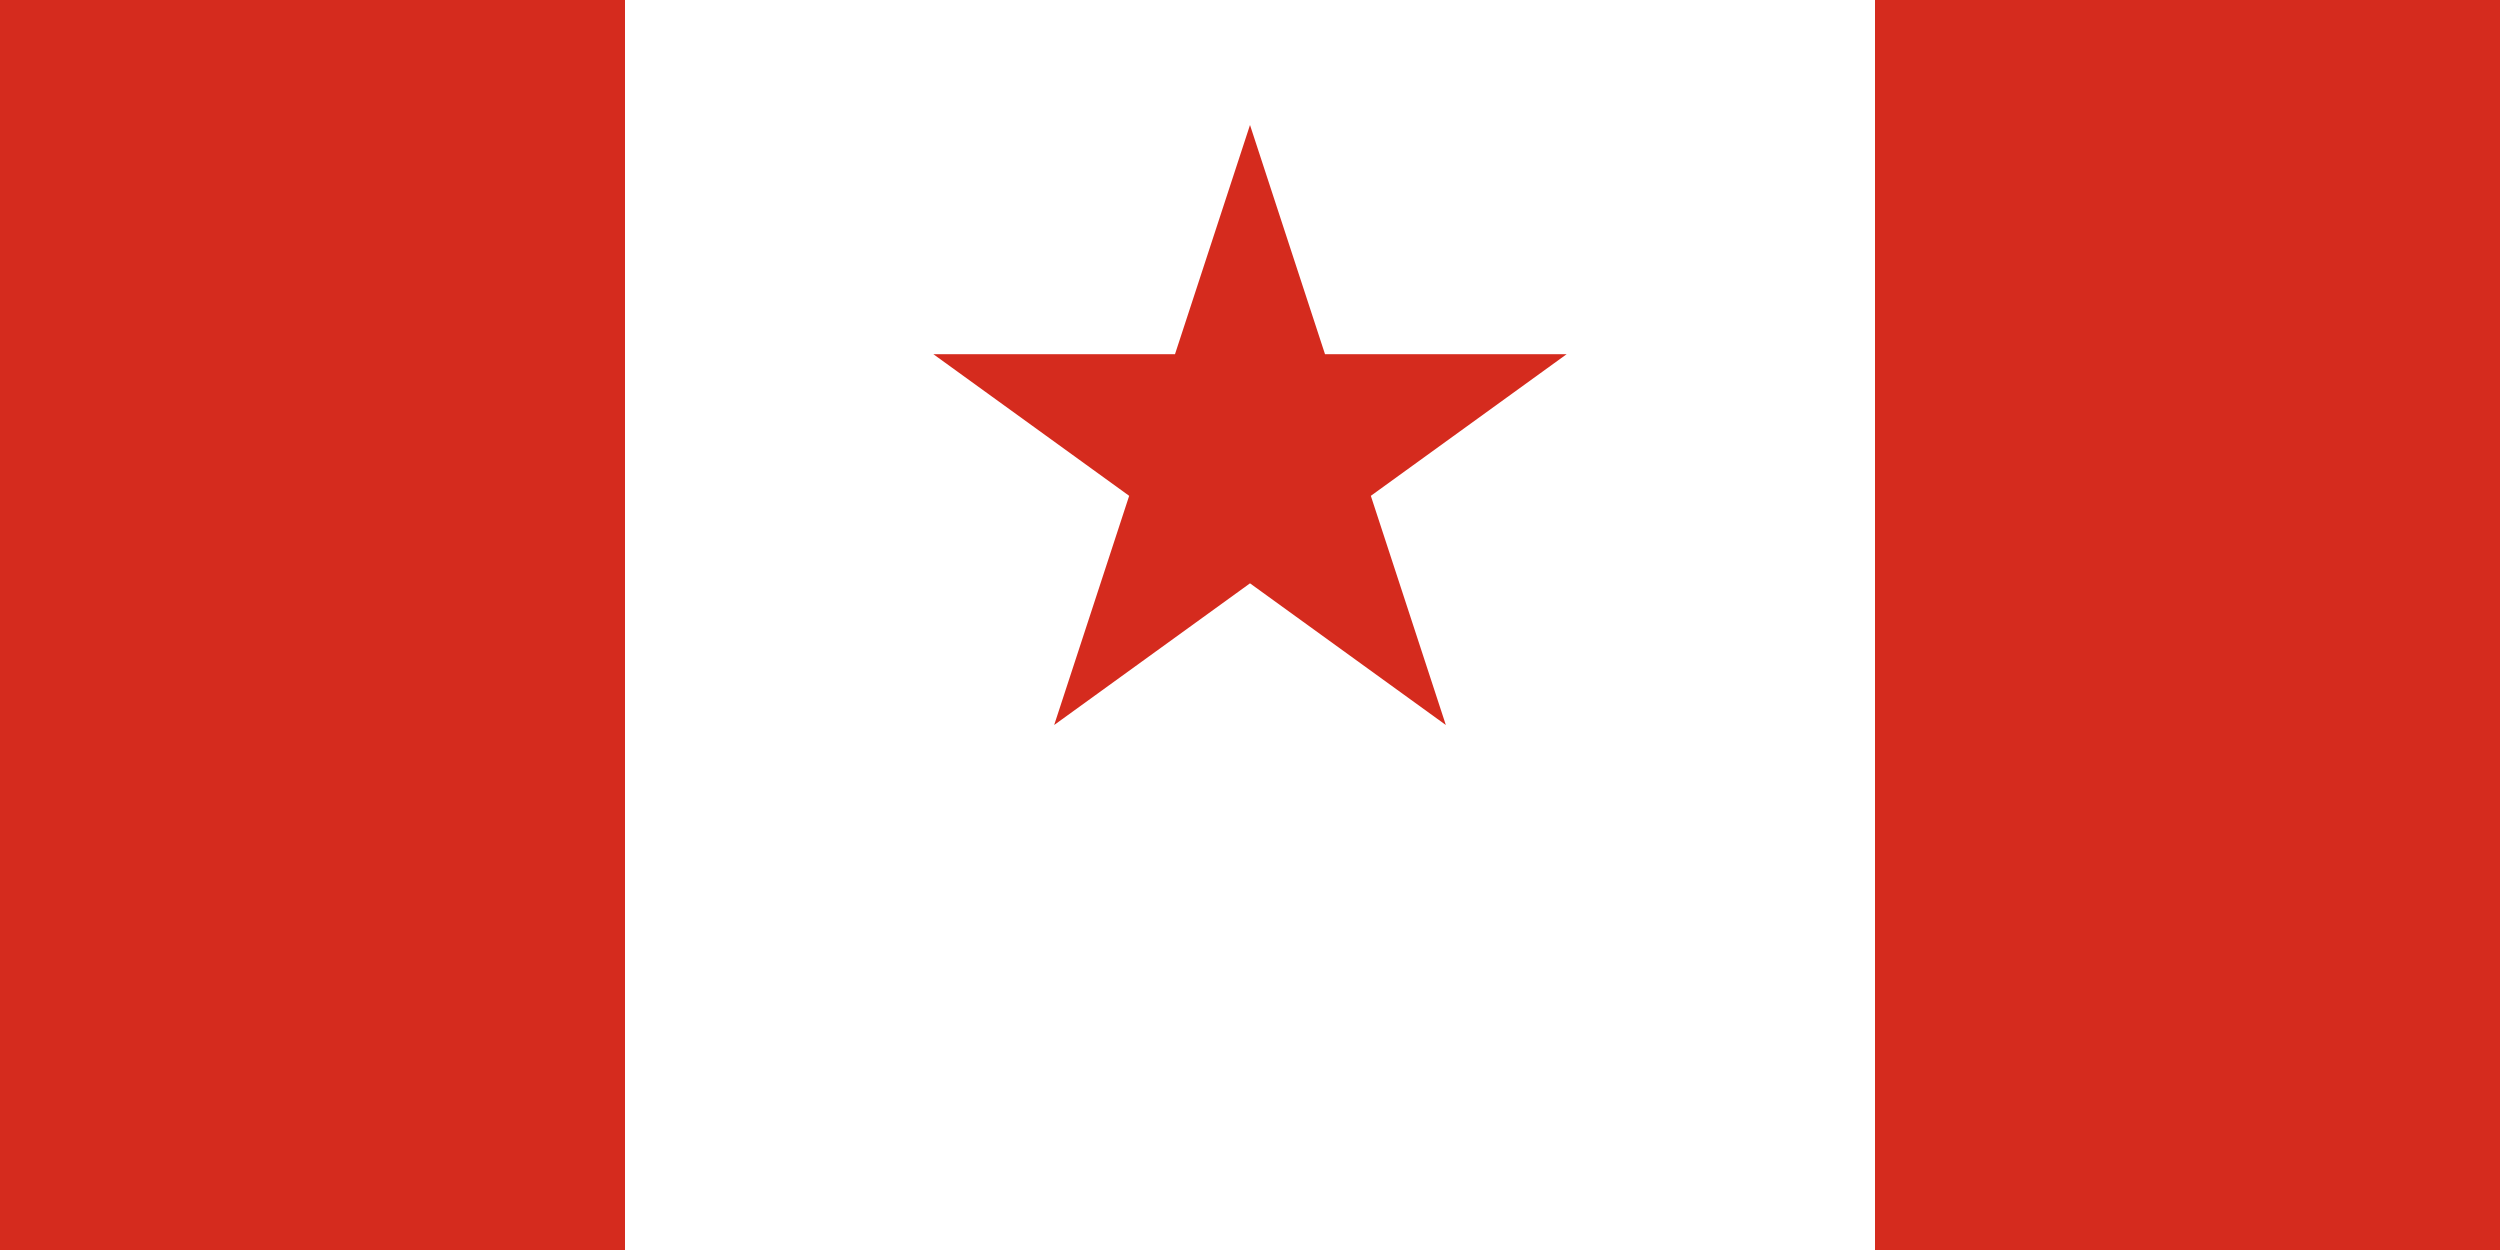
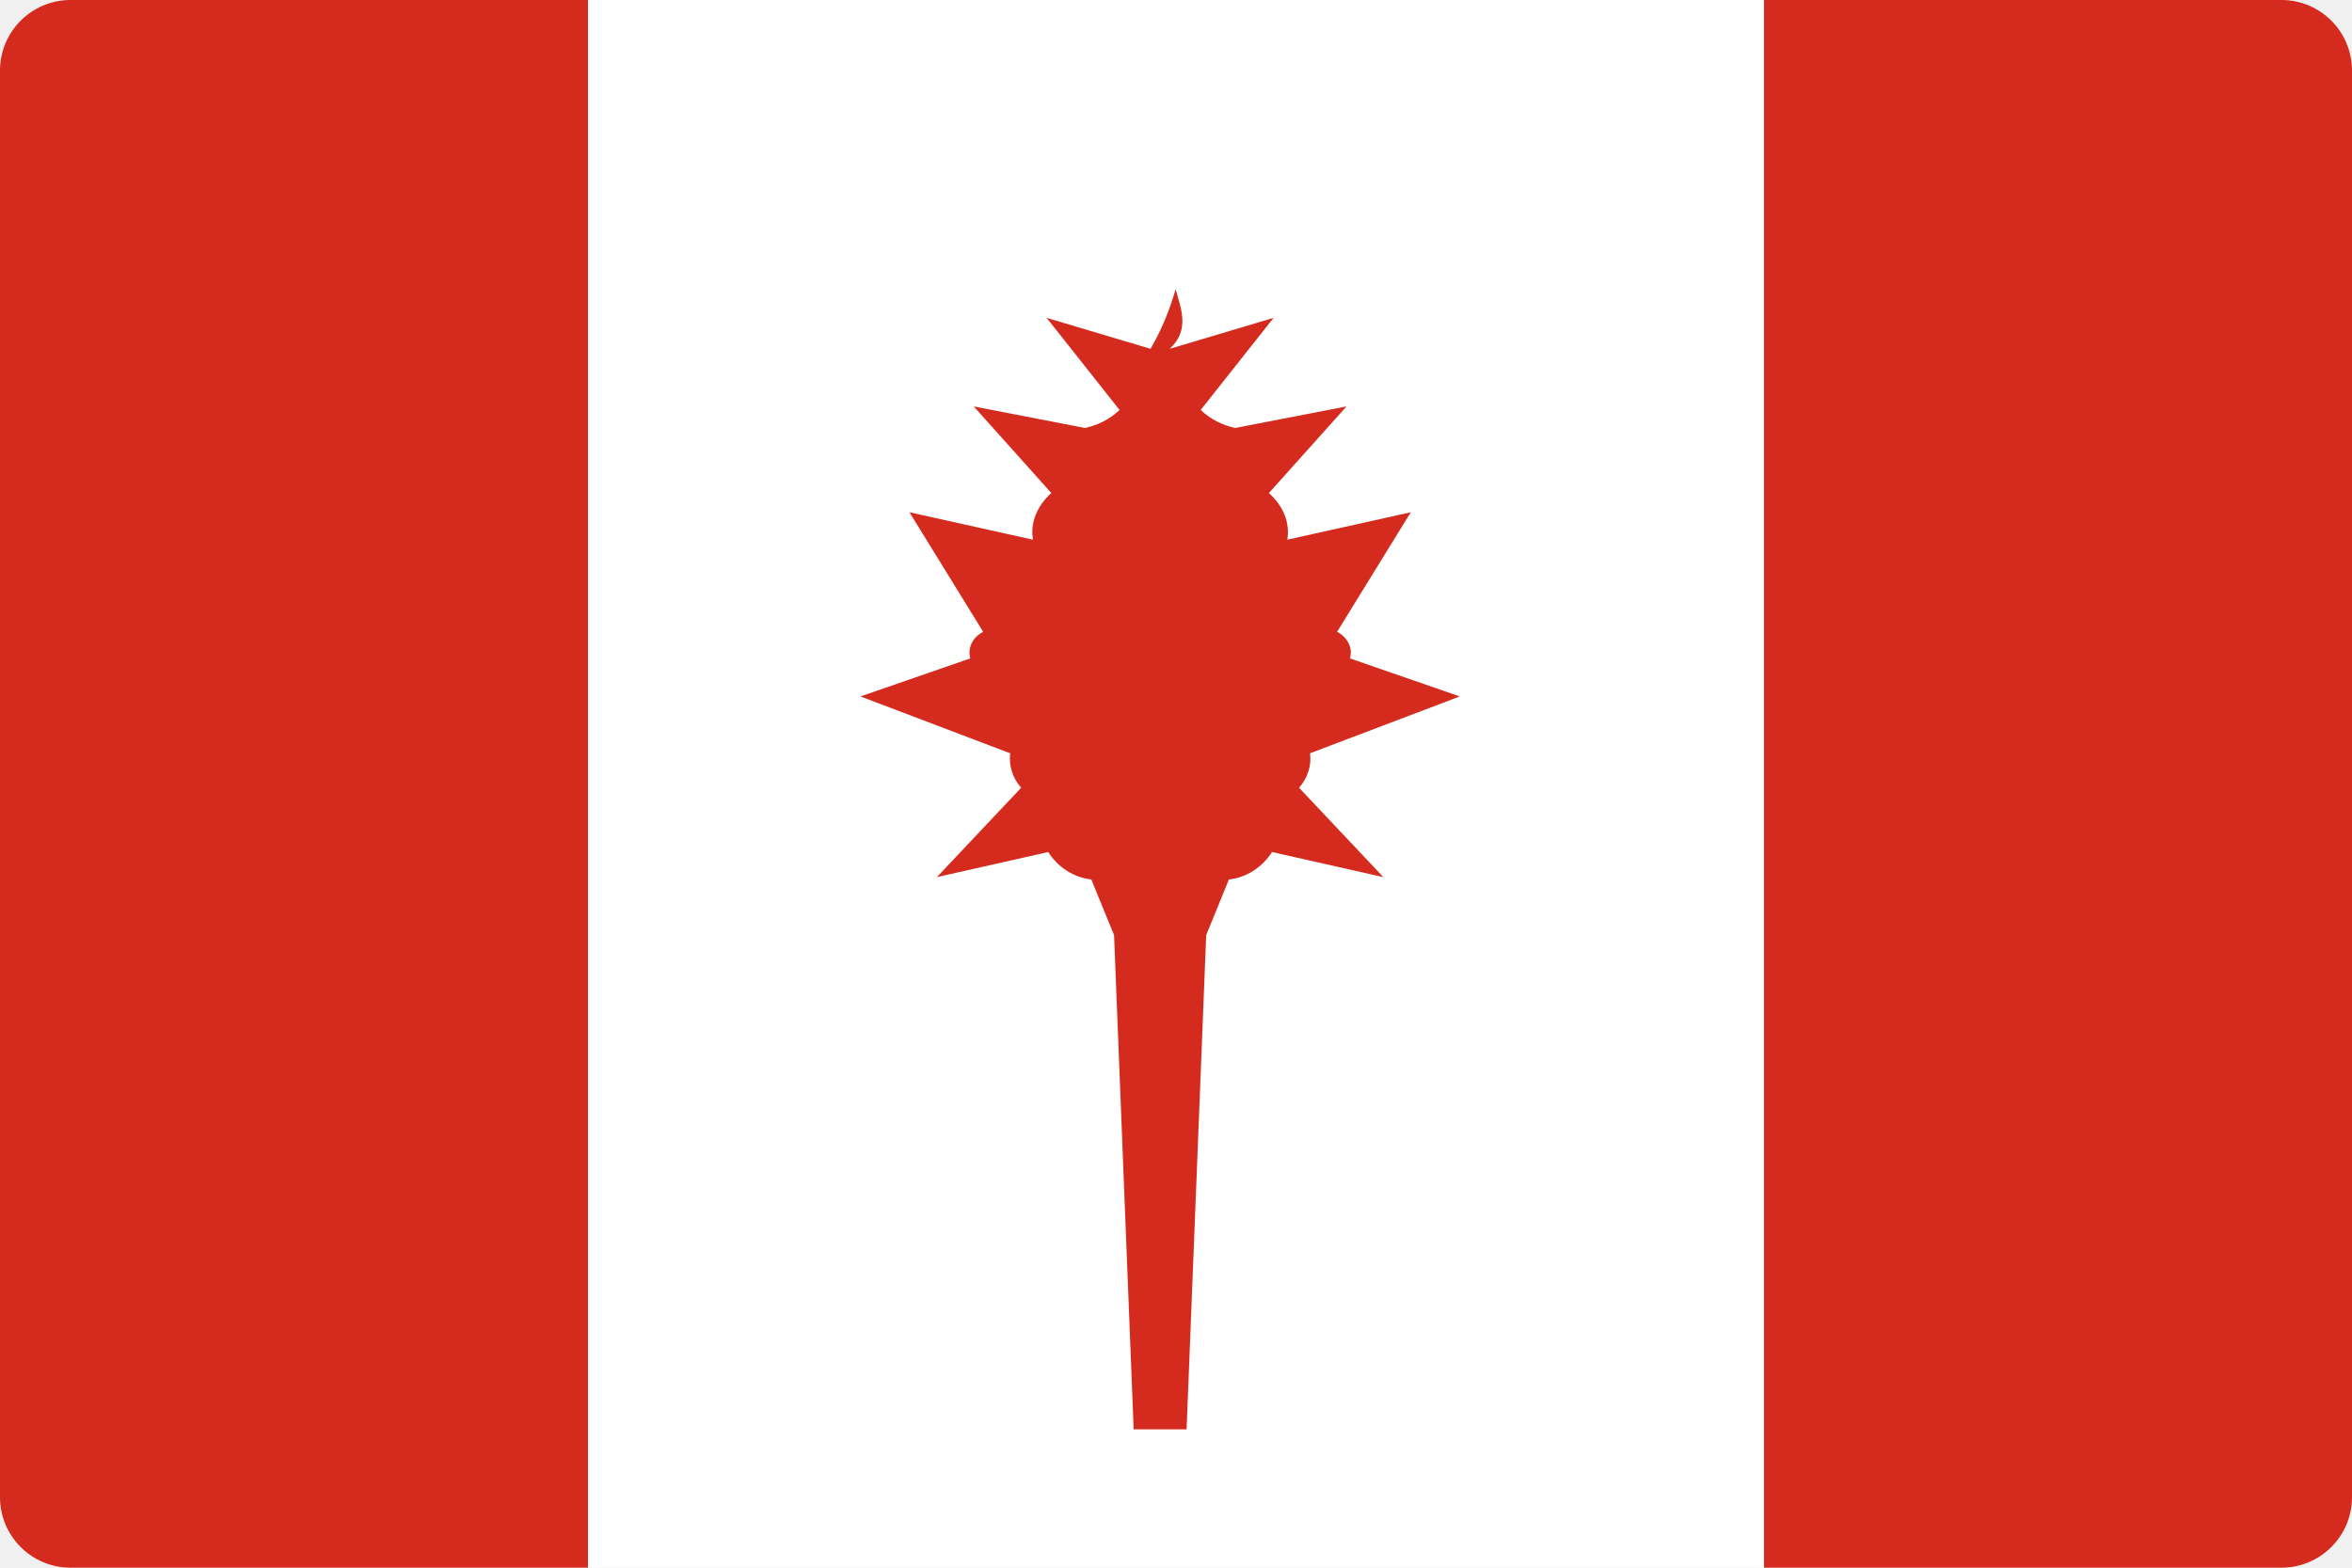
- <svg xmlns="http://www.w3.org/2000/svg" viewBox="0 0 600 300">
-   <rect width="600" height="300" fill="#fff" />
-   <rect width="150" height="300" fill="#d52b1e" />
-   <rect x="450" width="150" height="300" fill="#d52b1e" />
-   <path d="M300 30l18 55h58l-47 34 18 55-47-34-47 34 18-55-47-34h58z" fill="#d52b1e" />
+ <svg xmlns="http://www.w3.org/2000/svg" viewBox="0 0 600 400">
+   <defs>
+     <clipPath id="flag-rounded">
+       <rect width="600" height="400" rx="18" ry="18" />
+     </clipPath>
+   </defs>
+   <g clip-path="url(#flag-rounded)">
+     <rect width="150" height="400" fill="#d52b1e" />
+     <rect x="150" width="300" height="400" fill="#fff" />
+     <rect x="450" width="150" height="400" fill="#d52b1e" />
+     <path fill="#d52b1e" d="       M299.9,73.8       c-1.5,5.3-3.6,10.4-6.4,15.2l-26.5-7.9       l18.6,23.5c-2.5,2.4-5.6,3.9-8.8,4.6l-28.4-5.5       l19.8,22.1c-3.7,3.3-5.4,7.6-4.7,11.9l-31.5-7       l18.8,30.5c-2.1,1.1-3.5,3.1-3.5,5.3       c0,0.5,0.1,1,0.2,1.5l-28,9.7       l38.2,14.5c-0.4,3.1,0.6,6.3,2.8,8.8       l-21.5,22.8l28.4-6.4       c2.5,3.9,6.5,6.5,11,7l5.8,14.2       l5,126.1h13.5l5,-126.1l5.8,-14.2       c4.5,-0.5,8.5,-3.1,11,-7l28.4,6.4       l-21.5,-22.8c2.2,-2.5,3.2,-5.7,2.8,-8.8       l38.2,-14.5l-28,-9.7c0.1,-0.5,0.2,-1,0.2,-1.5       c0,-2.2,-1.4,-4.2,-3.5,-5.3l18.8,-30.5       l-31.5,7c0.7,-4.3,-1,-8.6,-4.7,-11.9       l19.8,-22.1l-28.4,5.5       c-3.2,-0.7,-6.3,-2.2,-8.8,-4.6       l18.6,-23.5l-26.5,7.9       C303.5,84.2,301.4,79.1,299.9,73.8Z     " />
+   </g>
</svg>
